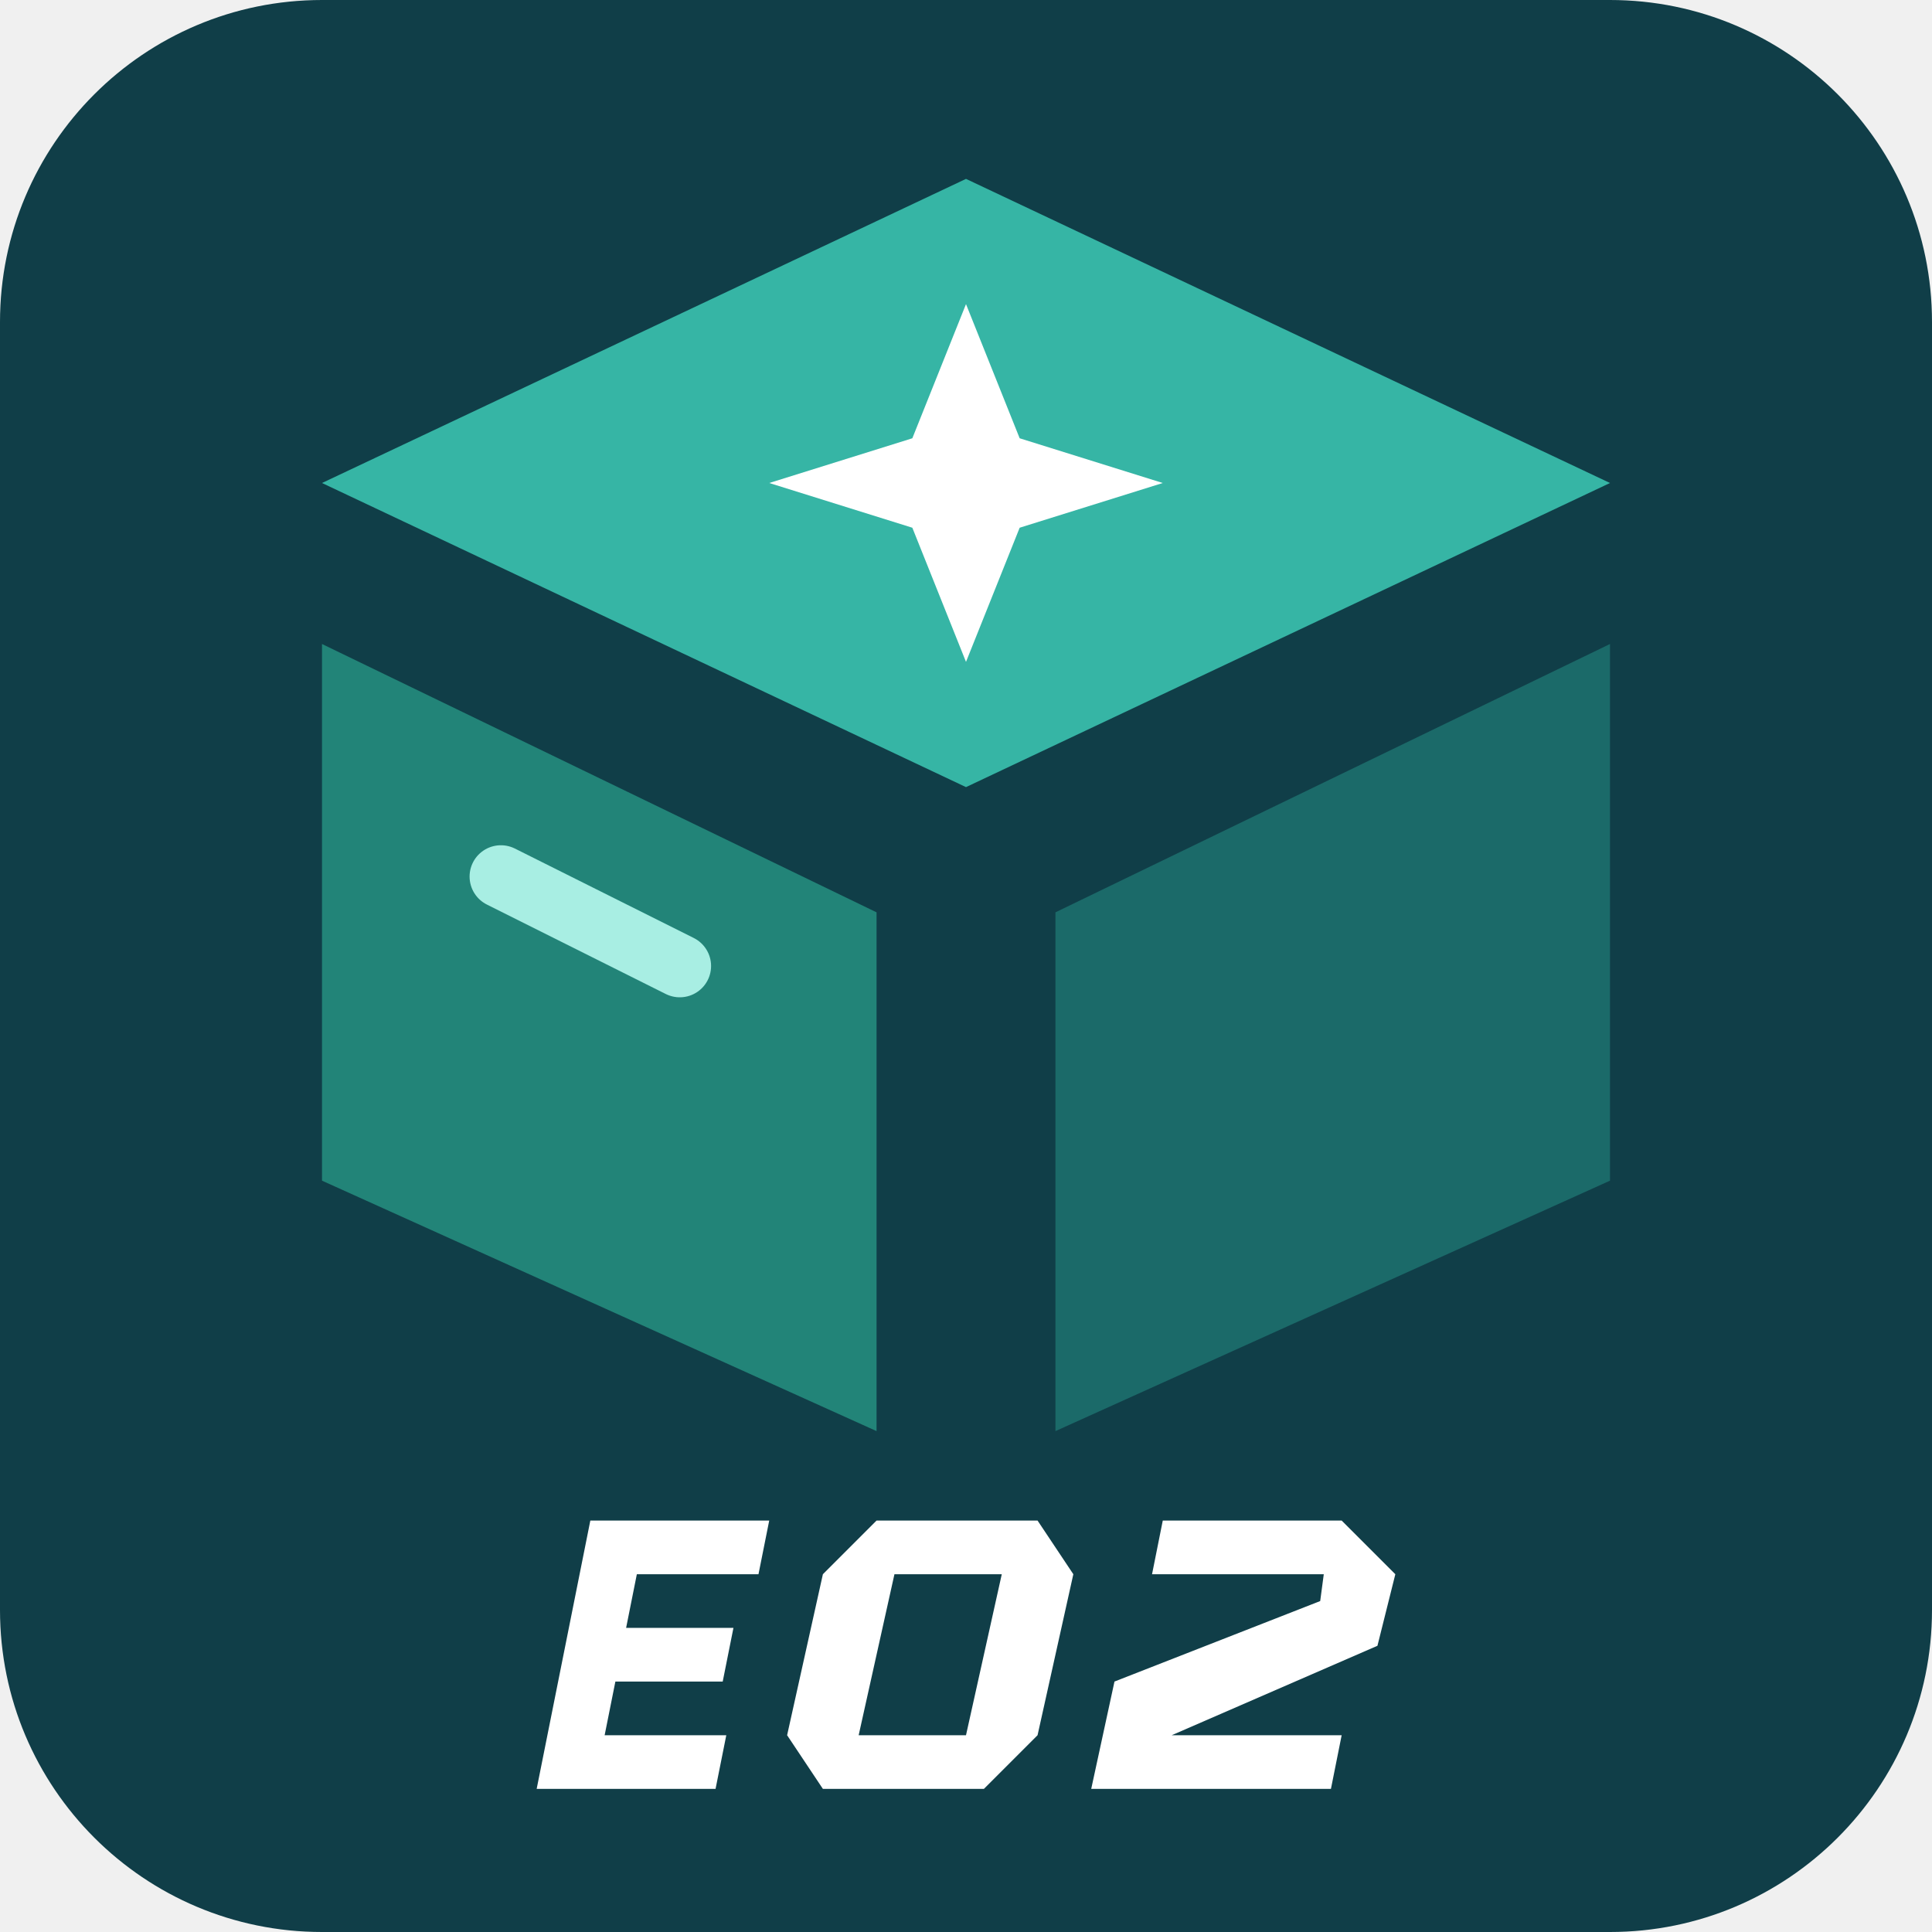
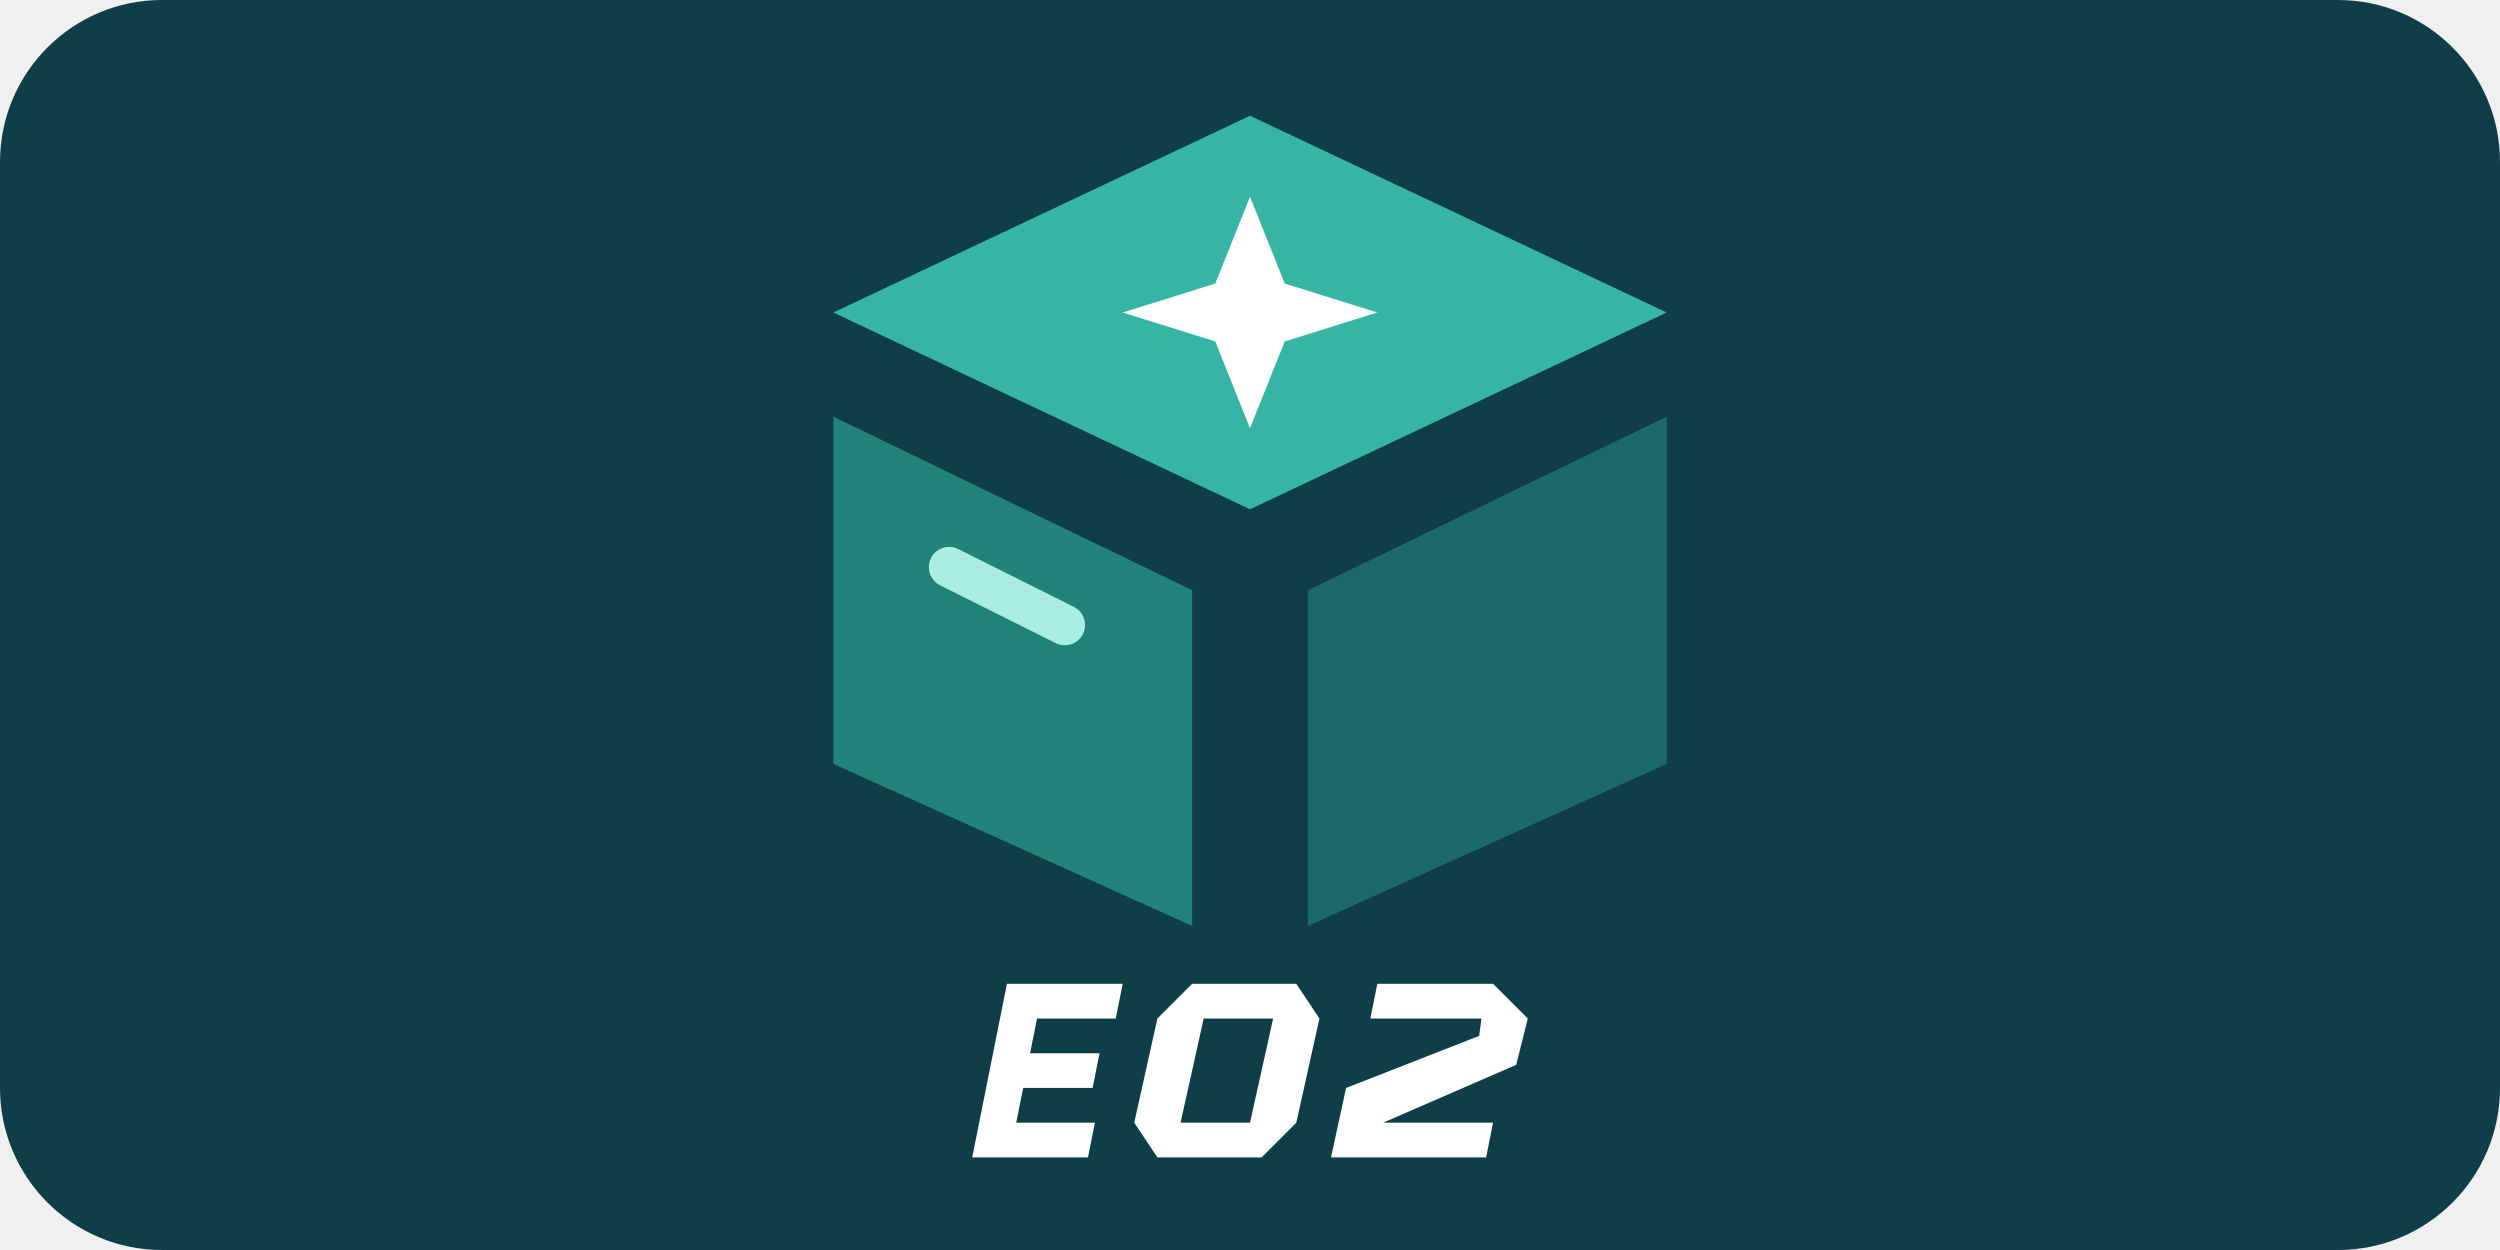
- <svg xmlns="http://www.w3.org/2000/svg" width="192" height="192" viewBox="0 0 108 108">
-   <rect width="108" height="108" rx="18" ry="18" fill="#103E48" />
-   <path d="M18 27L54 10L90 27L54 44Z" fill="#36B5A5" />
-   <path d="M18 36L49 51V80L18 66Z" fill="#228478" />
-   <path d="M59 51L90 36V66L59 80Z" fill="#1B6A69" />
-   <path d="M54 17L57 24.5L65 27L57 29.5L54 37L51 29.5L43 27L51 24.5Z" fill="#FFFFFF" />
-   <path d="M28 49L38 54" fill="none" stroke="#A8EEE3" stroke-width="3.5" stroke-linecap="round" />
-   <g transform="translate(-4 0)" fill="#FFFFFF">
-     <path d="M37 85H47L46.4 88H39.6L39 91H45L44.4 94H38.4L37.8 97H44.6L44 100H34Z" />
-     <path fill-rule="evenodd" d="M53 85H62L64 88L62 97L59 100H50L48 97L50 88Z M54 88L52 97H58L60 88Z" />
-     <path d="M69 85H79L82 88L81 92L69.5 97H79L78.4 100H65L66.3 94L77.8 89.5L78 88H68.4Z" />
+ <svg xmlns="http://www.w3.org/2000/svg" width="480" height="240" viewBox="0 0 216 108">
+   <rect width="216" height="108" rx="14" ry="14" fill="#103E48" />
+   <g transform="translate(54 0)">
+     <path d="M18 27L54 10L90 27L54 44Z" fill="#36B5A5" />
+     <path d="M18 36L49 51V80L18 66Z" fill="#228478" />
+     <path d="M59 51L90 36V66L59 80Z" fill="#1B6A69" />
+     <path d="M54 17L57 24.5L65 27L57 29.5L54 37L51 29.5L43 27L51 24.5Z" fill="#FFFFFF" />
+     <path d="M28 49L38 54" fill="none" stroke="#A8EEE3" stroke-width="3.5" stroke-linecap="round" />
+     <g transform="translate(-4 0)" fill="#FFFFFF">
+       <path d="M37 85H47L46.4 88H39.6L39 91H45L44.4 94H38.4L37.8 97H44.6L44 100H34Z" />
+       <path fill-rule="evenodd" d="M53 85H62L64 88L62 97L59 100H50L48 97L50 88Z M54 88L52 97H58L60 88Z" />
+       <path d="M69 85H79L82 88L81 92L69.5 97H79L78.4 100H65L66.3 94L77.8 89.5L78 88H68.4Z" />
+     </g>
  </g>
</svg>
